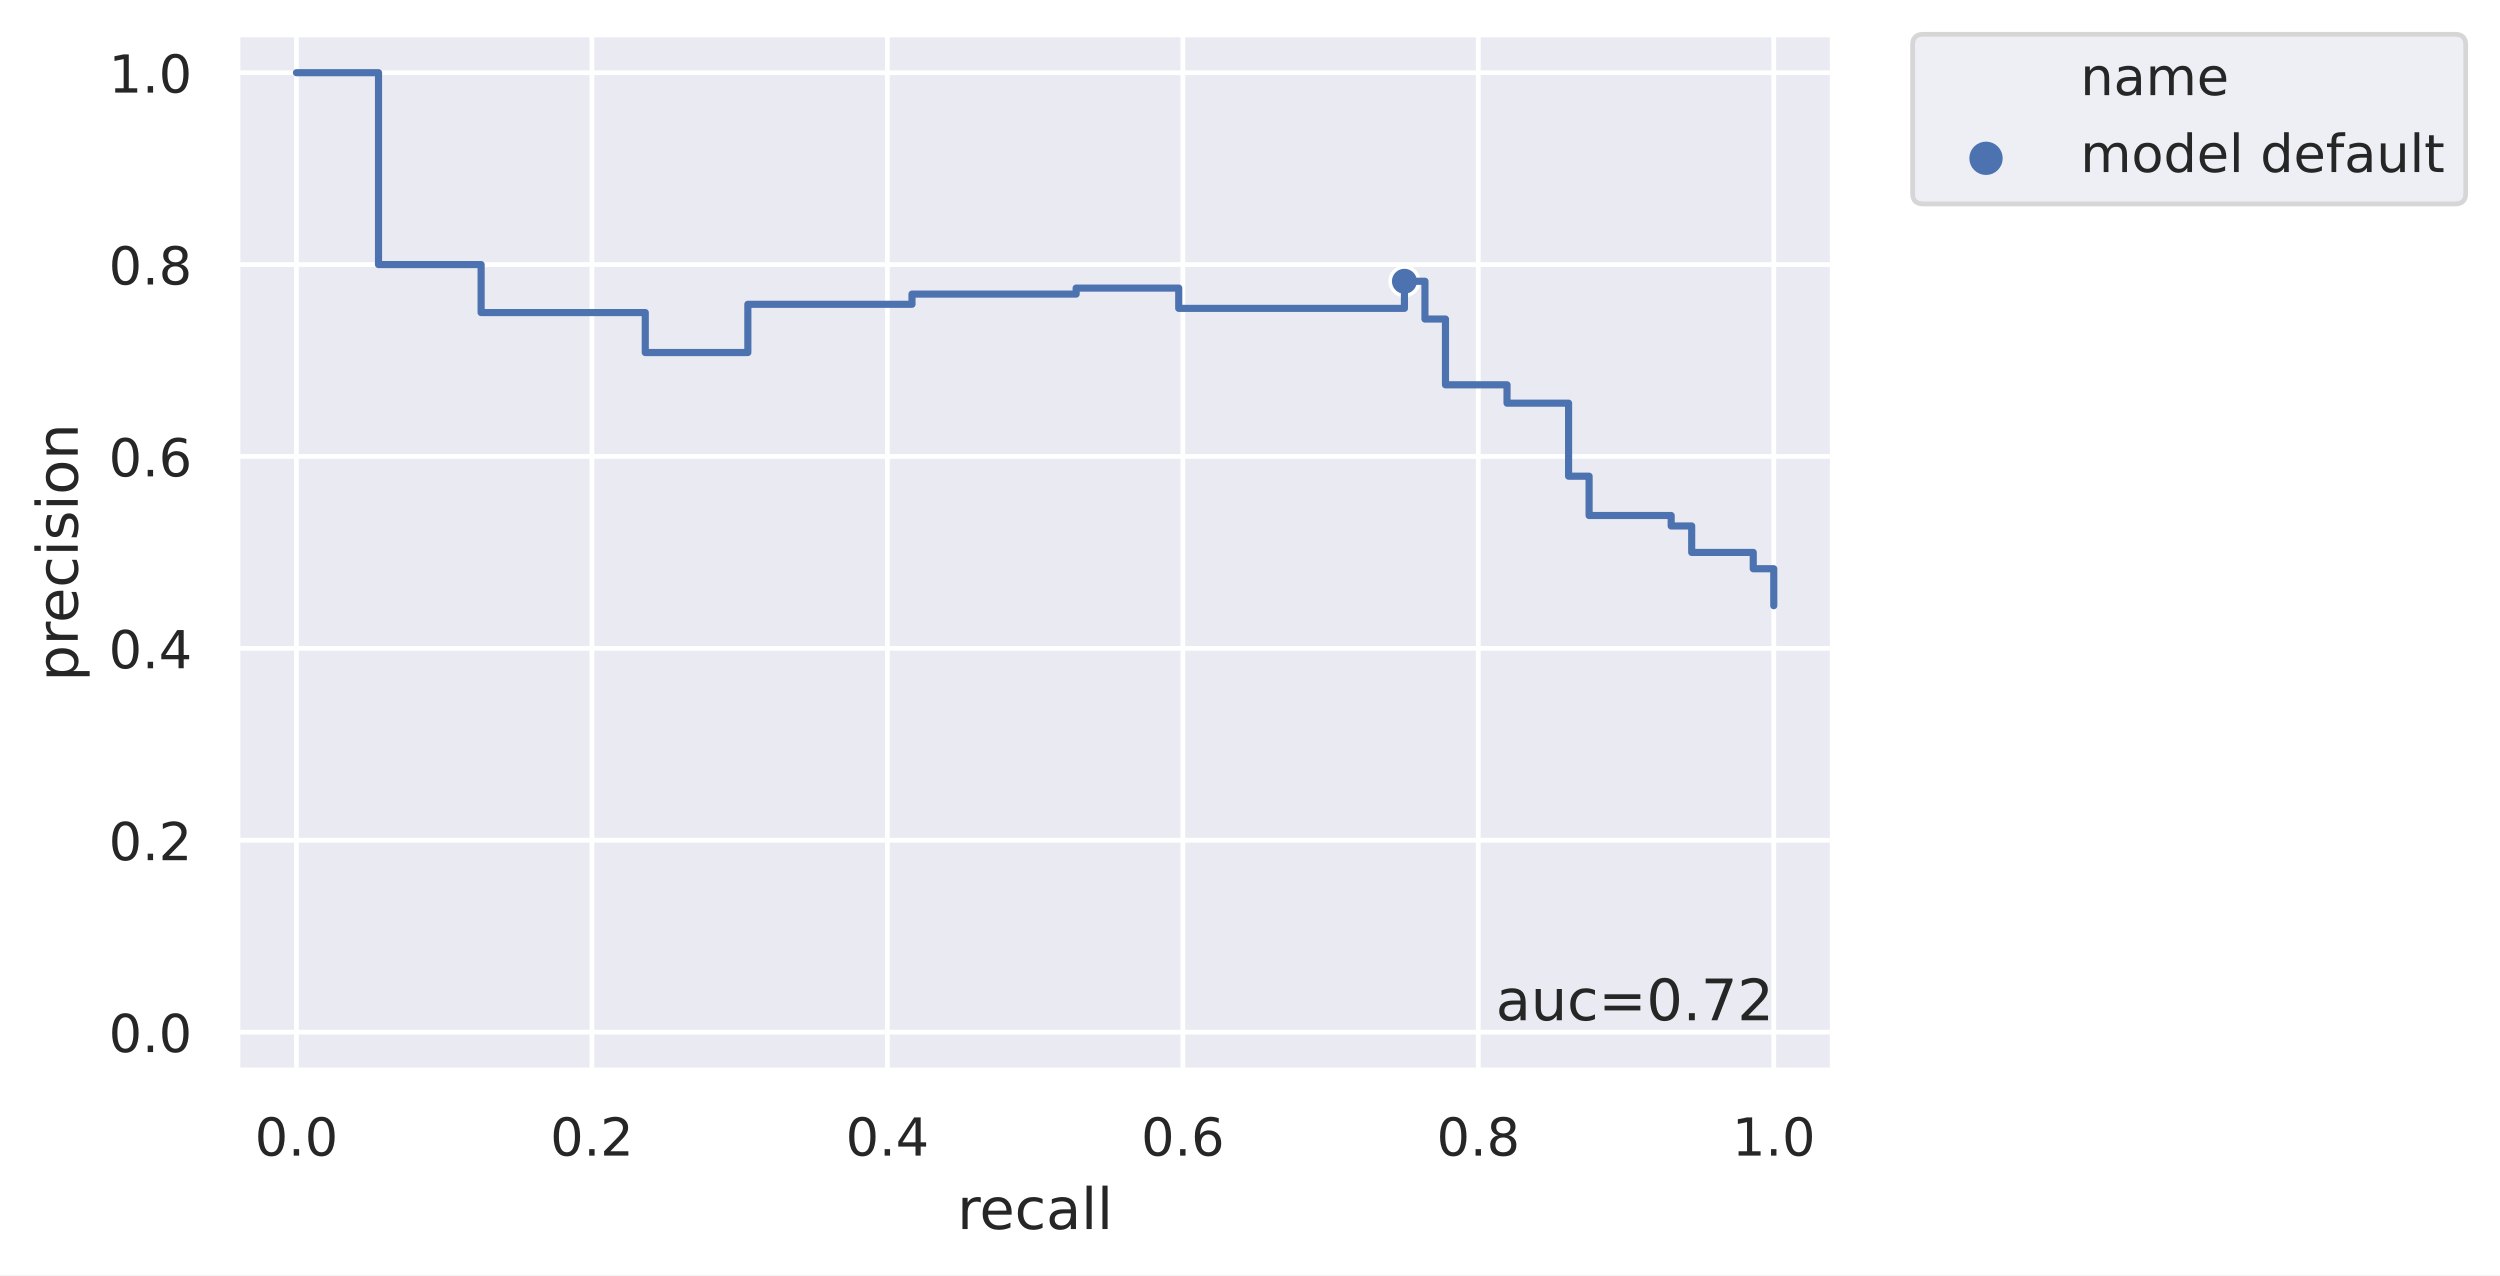
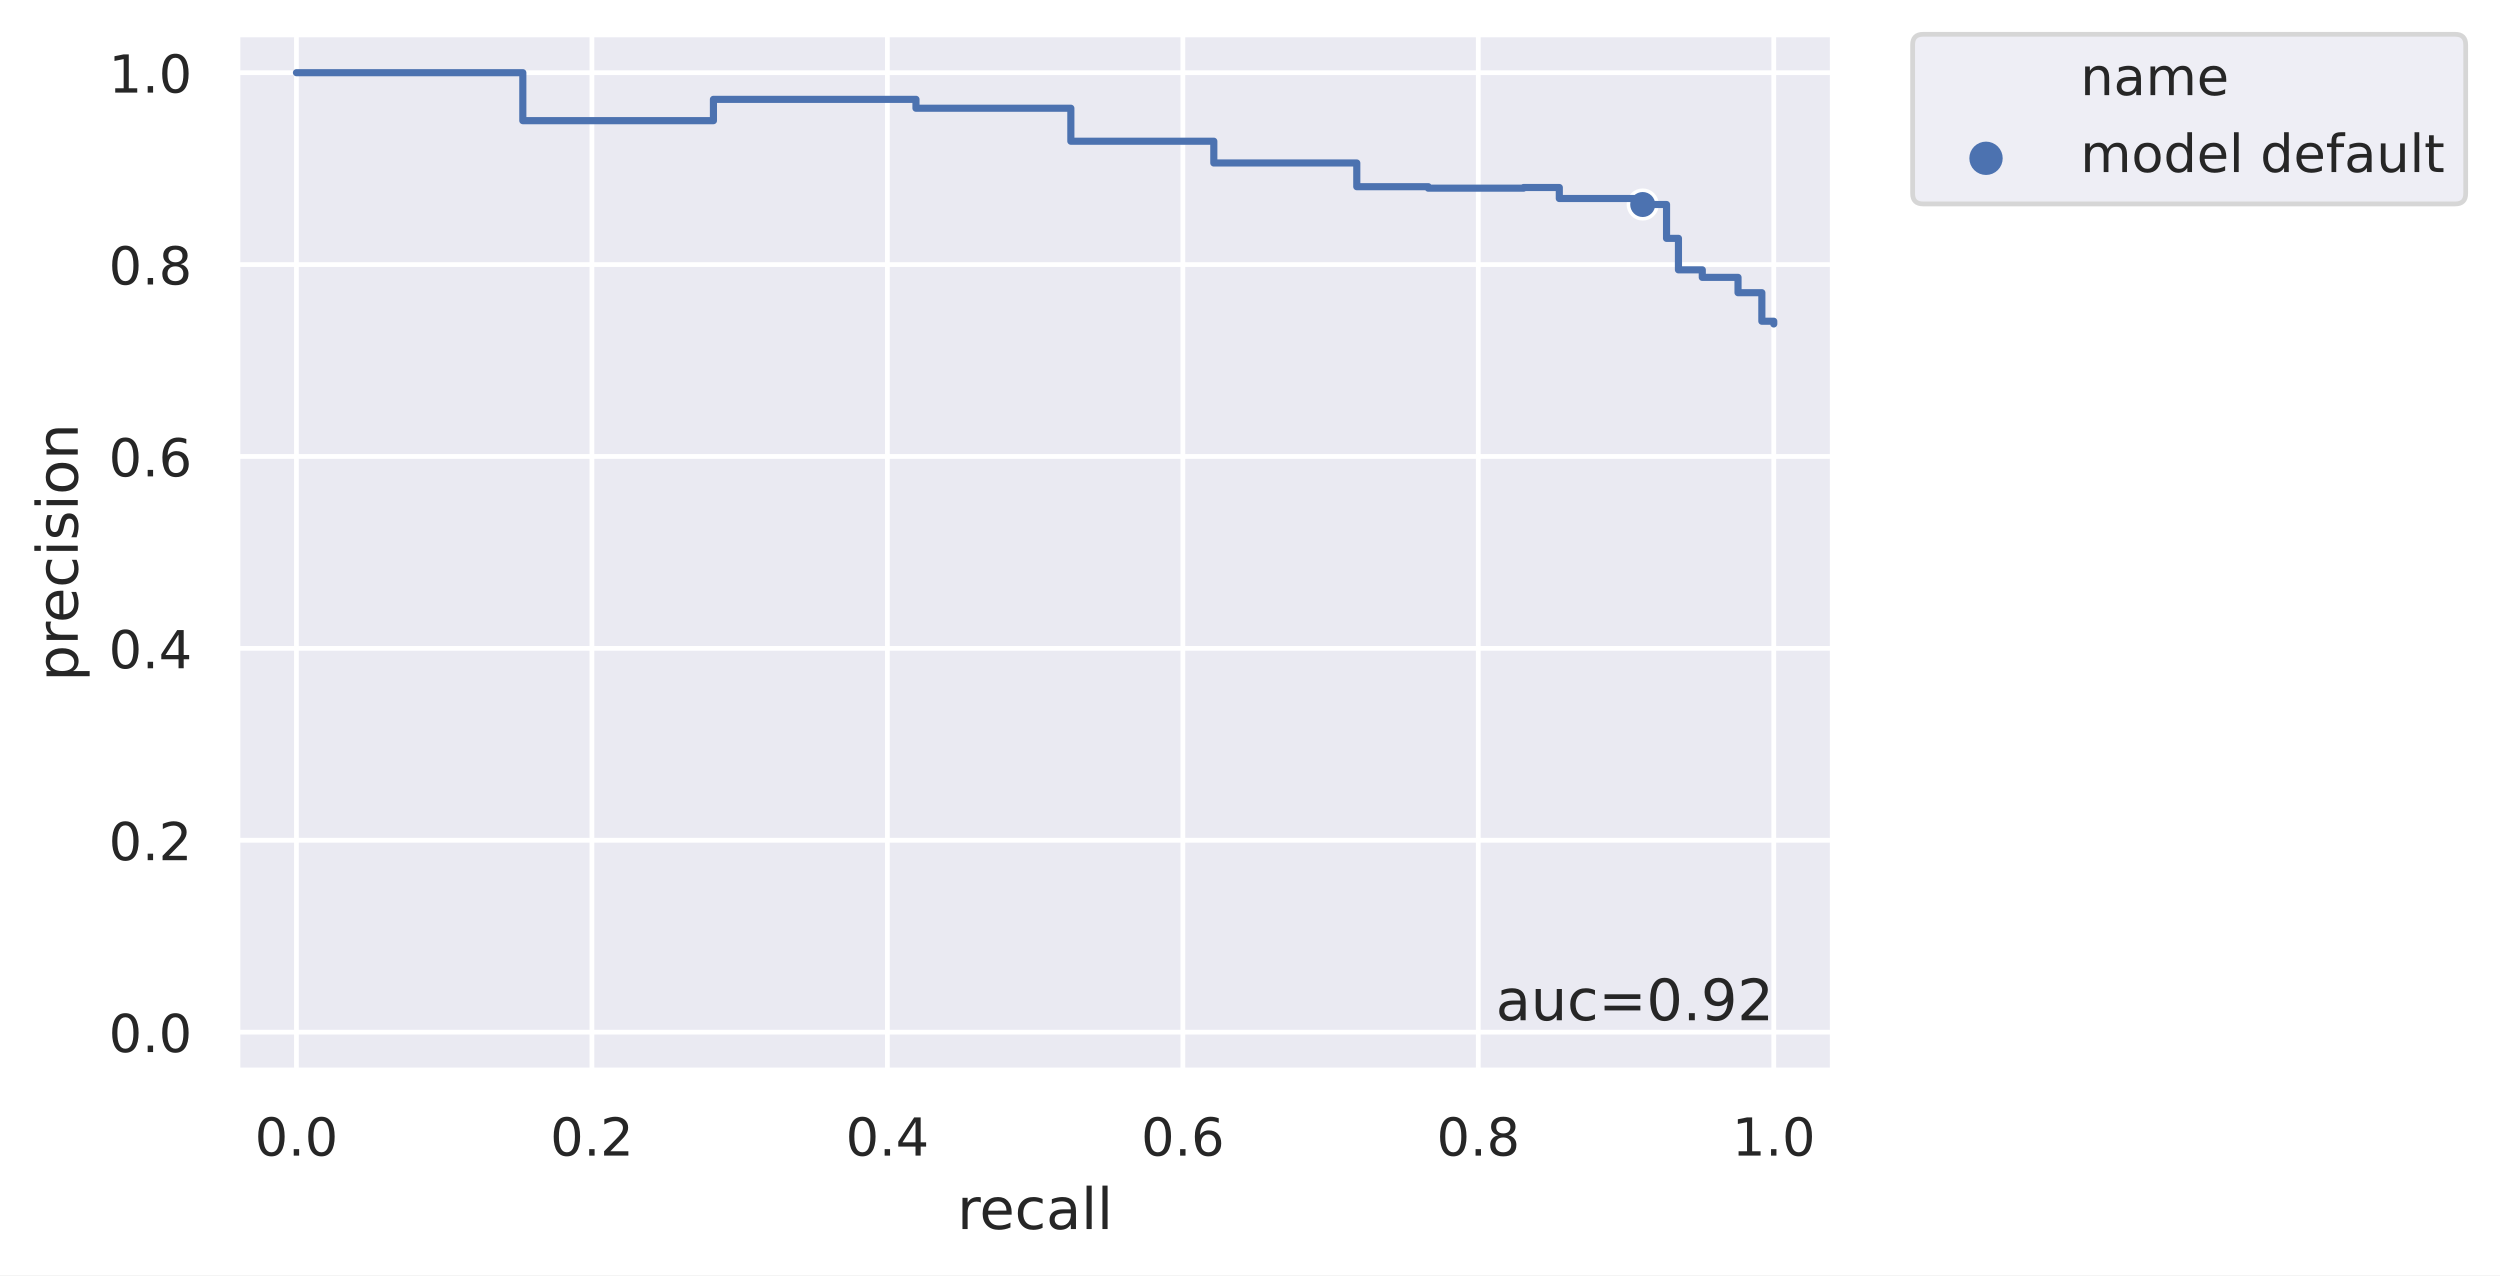
<svg xmlns="http://www.w3.org/2000/svg" xmlns:xlink="http://www.w3.org/1999/xlink" height="267.6pt" version="1.1" viewBox="0 0 524.601 267.6" width="524.601pt">
  <defs>
    <style type="text/css">
*{stroke-linecap:butt;stroke-linejoin:round;}
  </style>
  </defs>
  <g id="figure_1">
    <g id="patch_1">
      <path d="M 0 267.6  L 524.601 267.6  L 524.601 0  L 0 0  z " style="fill:#ffffff;" />
    </g>
    <g id="axes_1">
      <g id="patch_2">
        <path d="M 49.807 224.64  L 384.607 224.64  L 384.607 7.2  L 49.807 7.2  z " style="fill:#eaeaf2;" />
      </g>
      <g id="matplotlib.axis_1">
        <g id="xtick_1">
          <g id="line2d_1">
-             <path clip-path="url(#pb0b1b858d1)" d="M 62.207 224.64  L 62.207 7.2  " style="fill:none;stroke:#ffffff;stroke-linecap:round;" />
+             <path clip-path="url(#pe2cee91534)" d="M 62.207 224.64  L 62.207 7.2  " style="fill:none;stroke:#ffffff;stroke-linecap:round;" />
          </g>
          <g id="text_1">
            <defs>
              <path d="M 31.781 66.406  Q 24.172 66.406 20.328 58.906  Q 16.5 51.422 16.5 36.375  Q 16.5 21.391 20.328 13.891  Q 24.172 6.391 31.781 6.391  Q 39.453 6.391 43.281 13.891  Q 47.125 21.391 47.125 36.375  Q 47.125 51.422 43.281 58.906  Q 39.453 66.406 31.781 66.406  z M 31.781 74.219  Q 44.047 74.219 50.516 64.516  Q 56.984 54.828 56.984 36.375  Q 56.984 17.969 50.516 8.266  Q 44.047 -1.422 31.781 -1.422  Q 19.531 -1.422 13.062 8.266  Q 6.594 17.969 6.594 36.375  Q 6.594 54.828 13.062 64.516  Q 19.531 74.219 31.781 74.219  z " id="DejaVuSans-48" />
              <path d="M 10.688 12.406  L 21 12.406  L 21 0  L 10.688 0  z " id="DejaVuSans-46" />
            </defs>
            <g style="fill:#262626;" transform="translate(53.46047 242.4983)scale(0.11 -0.11)">
              <use xlink:href="#DejaVuSans-48" />
              <use x="63.623" xlink:href="#DejaVuSans-46" />
              <use x="95.41" xlink:href="#DejaVuSans-48" />
            </g>
          </g>
        </g>
        <g id="xtick_2">
          <g id="line2d_2">
-             <path clip-path="url(#pb0b1b858d1)" d="M 124.207 224.64  L 124.207 7.2  " style="fill:none;stroke:#ffffff;stroke-linecap:round;" />
+             <path clip-path="url(#pe2cee91534)" d="M 124.207 224.64  L 124.207 7.2  " style="fill:none;stroke:#ffffff;stroke-linecap:round;" />
          </g>
          <g id="text_2">
            <defs>
              <path d="M 19.188 8.297  L 53.609 8.297  L 53.609 0  L 7.328 0  L 7.328 8.297  Q 12.938 14.109 22.625 23.891  Q 32.328 33.688 34.812 36.531  Q 39.547 41.844 41.422 45.531  Q 43.312 49.219 43.312 52.781  Q 43.312 58.594 39.234 62.25  Q 35.156 65.922 28.609 65.922  Q 23.969 65.922 18.812 64.312  Q 13.672 62.703 7.812 59.422  L 7.812 69.391  Q 13.766 71.781 18.938 73  Q 24.125 74.219 28.422 74.219  Q 39.75 74.219 46.484 68.547  Q 53.219 62.891 53.219 53.422  Q 53.219 48.922 51.531 44.891  Q 49.859 40.875 45.406 35.406  Q 44.188 33.984 37.641 27.219  Q 31.109 20.453 19.188 8.297  z " id="DejaVuSans-50" />
            </defs>
            <g style="fill:#262626;" transform="translate(115.4605 242.4983)scale(0.11 -0.11)">
              <use xlink:href="#DejaVuSans-48" />
              <use x="63.623" xlink:href="#DejaVuSans-46" />
              <use x="95.41" xlink:href="#DejaVuSans-50" />
            </g>
          </g>
        </g>
        <g id="xtick_3">
          <g id="line2d_3">
-             <path clip-path="url(#pb0b1b858d1)" d="M 186.207 224.64  L 186.207 7.2  " style="fill:none;stroke:#ffffff;stroke-linecap:round;" />
+             <path clip-path="url(#pe2cee91534)" d="M 186.207 224.64  L 186.207 7.2  " style="fill:none;stroke:#ffffff;stroke-linecap:round;" />
          </g>
          <g id="text_3">
            <defs>
              <path d="M 37.797 64.312  L 12.891 25.391  L 37.797 25.391  z M 35.203 72.906  L 47.609 72.906  L 47.609 25.391  L 58.016 25.391  L 58.016 17.188  L 47.609 17.188  L 47.609 0  L 37.797 0  L 37.797 17.188  L 4.891 17.188  L 4.891 26.703  z " id="DejaVuSans-52" />
            </defs>
            <g style="fill:#262626;" transform="translate(177.4605 242.4983)scale(0.11 -0.11)">
              <use xlink:href="#DejaVuSans-48" />
              <use x="63.623" xlink:href="#DejaVuSans-46" />
              <use x="95.41" xlink:href="#DejaVuSans-52" />
            </g>
          </g>
        </g>
        <g id="xtick_4">
          <g id="line2d_4">
-             <path clip-path="url(#pb0b1b858d1)" d="M 248.207 224.64  L 248.207 7.2  " style="fill:none;stroke:#ffffff;stroke-linecap:round;" />
+             <path clip-path="url(#pe2cee91534)" d="M 248.207 224.64  L 248.207 7.2  " style="fill:none;stroke:#ffffff;stroke-linecap:round;" />
          </g>
          <g id="text_4">
            <defs>
              <path d="M 33.016 40.375  Q 26.375 40.375 22.484 35.828  Q 18.609 31.297 18.609 23.391  Q 18.609 15.531 22.484 10.953  Q 26.375 6.391 33.016 6.391  Q 39.656 6.391 43.531 10.953  Q 47.406 15.531 47.406 23.391  Q 47.406 31.297 43.531 35.828  Q 39.656 40.375 33.016 40.375  z M 52.594 71.297  L 52.594 62.312  Q 48.875 64.062 45.094 64.984  Q 41.312 65.922 37.594 65.922  Q 27.828 65.922 22.672 59.328  Q 17.531 52.734 16.797 39.406  Q 19.672 43.656 24.016 45.922  Q 28.375 48.188 33.594 48.188  Q 44.578 48.188 50.953 41.516  Q 57.328 34.859 57.328 23.391  Q 57.328 12.156 50.688 5.359  Q 44.047 -1.422 33.016 -1.422  Q 20.359 -1.422 13.672 8.266  Q 6.984 17.969 6.984 36.375  Q 6.984 53.656 15.188 63.938  Q 23.391 74.219 37.203 74.219  Q 40.922 74.219 44.703 73.484  Q 48.484 72.75 52.594 71.297  z " id="DejaVuSans-54" />
            </defs>
            <g style="fill:#262626;" transform="translate(239.4605 242.4983)scale(0.11 -0.11)">
              <use xlink:href="#DejaVuSans-48" />
              <use x="63.623" xlink:href="#DejaVuSans-46" />
              <use x="95.41" xlink:href="#DejaVuSans-54" />
            </g>
          </g>
        </g>
        <g id="xtick_5">
          <g id="line2d_5">
-             <path clip-path="url(#pb0b1b858d1)" d="M 310.207 224.64  L 310.207 7.2  " style="fill:none;stroke:#ffffff;stroke-linecap:round;" />
+             <path clip-path="url(#pe2cee91534)" d="M 310.207 224.64  L 310.207 7.2  " style="fill:none;stroke:#ffffff;stroke-linecap:round;" />
          </g>
          <g id="text_5">
            <defs>
              <path d="M 31.781 34.625  Q 24.75 34.625 20.719 30.859  Q 16.703 27.094 16.703 20.516  Q 16.703 13.922 20.719 10.156  Q 24.75 6.391 31.781 6.391  Q 38.812 6.391 42.859 10.172  Q 46.922 13.969 46.922 20.516  Q 46.922 27.094 42.891 30.859  Q 38.875 34.625 31.781 34.625  z M 21.922 38.812  Q 15.578 40.375 12.031 44.719  Q 8.5 49.078 8.5 55.328  Q 8.5 64.062 14.719 69.141  Q 20.953 74.219 31.781 74.219  Q 42.672 74.219 48.875 69.141  Q 55.078 64.062 55.078 55.328  Q 55.078 49.078 51.531 44.719  Q 48 40.375 41.703 38.812  Q 48.828 37.156 52.797 32.312  Q 56.781 27.484 56.781 20.516  Q 56.781 9.906 50.312 4.234  Q 43.844 -1.422 31.781 -1.422  Q 19.734 -1.422 13.25 4.234  Q 6.781 9.906 6.781 20.516  Q 6.781 27.484 10.781 32.312  Q 14.797 37.156 21.922 38.812  z M 18.312 54.391  Q 18.312 48.734 21.844 45.562  Q 25.391 42.391 31.781 42.391  Q 38.141 42.391 41.719 45.562  Q 45.312 48.734 45.312 54.391  Q 45.312 60.062 41.719 63.234  Q 38.141 66.406 31.781 66.406  Q 25.391 66.406 21.844 63.234  Q 18.312 60.062 18.312 54.391  z " id="DejaVuSans-56" />
            </defs>
            <g style="fill:#262626;" transform="translate(301.4605 242.4983)scale(0.11 -0.11)">
              <use xlink:href="#DejaVuSans-48" />
              <use x="63.623" xlink:href="#DejaVuSans-46" />
              <use x="95.41" xlink:href="#DejaVuSans-56" />
            </g>
          </g>
        </g>
        <g id="xtick_6">
          <g id="line2d_6">
-             <path clip-path="url(#pb0b1b858d1)" d="M 372.207 224.64  L 372.207 7.2  " style="fill:none;stroke:#ffffff;stroke-linecap:round;" />
+             <path clip-path="url(#pe2cee91534)" d="M 372.207 224.64  L 372.207 7.2  " style="fill:none;stroke:#ffffff;stroke-linecap:round;" />
          </g>
          <g id="text_6">
            <defs>
              <path d="M 12.406 8.297  L 28.516 8.297  L 28.516 63.922  L 10.984 60.406  L 10.984 69.391  L 28.422 72.906  L 38.281 72.906  L 38.281 8.297  L 54.391 8.297  L 54.391 0  L 12.406 0  z " id="DejaVuSans-49" />
            </defs>
            <g style="fill:#262626;" transform="translate(363.4605 242.4983)scale(0.11 -0.11)">
              <use xlink:href="#DejaVuSans-49" />
              <use x="63.623" xlink:href="#DejaVuSans-46" />
              <use x="95.41" xlink:href="#DejaVuSans-48" />
            </g>
          </g>
        </g>
        <g id="text_7">
          <defs>
            <path d="M 41.109 46.297  Q 39.594 47.172 37.812 47.578  Q 36.031 48 33.891 48  Q 26.266 48 22.188 43.047  Q 18.109 38.094 18.109 28.812  L 18.109 0  L 9.078 0  L 9.078 54.688  L 18.109 54.688  L 18.109 46.188  Q 20.953 51.172 25.484 53.578  Q 30.031 56 36.531 56  Q 37.453 56 38.578 55.875  Q 39.703 55.766 41.062 55.516  z " id="DejaVuSans-114" />
            <path d="M 56.203 29.594  L 56.203 25.203  L 14.891 25.203  Q 15.484 15.922 20.484 11.062  Q 25.484 6.203 34.422 6.203  Q 39.594 6.203 44.453 7.469  Q 49.312 8.734 54.109 11.281  L 54.109 2.781  Q 49.266 0.734 44.188 -0.344  Q 39.109 -1.422 33.891 -1.422  Q 20.797 -1.422 13.156 6.188  Q 5.516 13.812 5.516 26.812  Q 5.516 40.234 12.766 48.109  Q 20.016 56 32.328 56  Q 43.359 56 49.781 48.891  Q 56.203 41.797 56.203 29.594  z M 47.219 32.234  Q 47.125 39.594 43.094 43.984  Q 39.062 48.391 32.422 48.391  Q 24.906 48.391 20.391 44.141  Q 15.875 39.891 15.188 32.172  z " id="DejaVuSans-101" />
            <path d="M 48.781 52.594  L 48.781 44.188  Q 44.969 46.297 41.141 47.344  Q 37.312 48.391 33.406 48.391  Q 24.656 48.391 19.812 42.844  Q 14.984 37.312 14.984 27.297  Q 14.984 17.281 19.812 11.734  Q 24.656 6.203 33.406 6.203  Q 37.312 6.203 41.141 7.25  Q 44.969 8.297 48.781 10.406  L 48.781 2.094  Q 45.016 0.344 40.984 -0.531  Q 36.969 -1.422 32.422 -1.422  Q 20.062 -1.422 12.781 6.344  Q 5.516 14.109 5.516 27.297  Q 5.516 40.672 12.859 48.328  Q 20.219 56 33.016 56  Q 37.156 56 41.109 55.141  Q 45.062 54.297 48.781 52.594  z " id="DejaVuSans-99" />
            <path d="M 34.281 27.484  Q 23.391 27.484 19.188 25  Q 14.984 22.516 14.984 16.5  Q 14.984 11.719 18.141 8.906  Q 21.297 6.109 26.703 6.109  Q 34.188 6.109 38.703 11.406  Q 43.219 16.703 43.219 25.484  L 43.219 27.484  z M 52.203 31.203  L 52.203 0  L 43.219 0  L 43.219 8.297  Q 40.141 3.328 35.547 0.953  Q 30.953 -1.422 24.312 -1.422  Q 15.922 -1.422 10.953 3.297  Q 6 8.016 6 15.922  Q 6 25.141 12.172 29.828  Q 18.359 34.516 30.609 34.516  L 43.219 34.516  L 43.219 35.406  Q 43.219 41.609 39.141 45  Q 35.062 48.391 27.688 48.391  Q 23 48.391 18.547 47.266  Q 14.109 46.141 10.016 43.891  L 10.016 52.203  Q 14.938 54.109 19.578 55.047  Q 24.219 56 28.609 56  Q 40.484 56 46.344 49.844  Q 52.203 43.703 52.203 31.203  z " id="DejaVuSans-97" />
            <path d="M 9.422 75.984  L 18.406 75.984  L 18.406 0  L 9.422 0  z " id="DejaVuSans-108" />
          </defs>
          <g style="fill:#262626;" transform="translate(200.8741 257.9041)scale(0.12 -0.12)">
            <use xlink:href="#DejaVuSans-114" />
            <use x="38.863" xlink:href="#DejaVuSans-101" />
            <use x="100.387" xlink:href="#DejaVuSans-99" />
            <use x="155.367" xlink:href="#DejaVuSans-97" />
            <use x="216.646" xlink:href="#DejaVuSans-108" />
            <use x="244.43" xlink:href="#DejaVuSans-108" />
          </g>
        </g>
      </g>
      <g id="matplotlib.axis_2">
        <g id="ytick_1">
          <g id="line2d_7">
-             <path clip-path="url(#pb0b1b858d1)" d="M 49.807 216.587  L 384.607 216.587  " style="fill:none;stroke:#ffffff;stroke-linecap:round;" />
+             <path clip-path="url(#pe2cee91534)" d="M 49.807 216.587  L 384.607 216.587  " style="fill:none;stroke:#ffffff;stroke-linecap:round;" />
          </g>
          <g id="text_8">
            <g style="fill:#262626;" transform="translate(22.81375 220.7658)scale(0.11 -0.11)">
              <use xlink:href="#DejaVuSans-48" />
              <use x="63.623" xlink:href="#DejaVuSans-46" />
              <use x="95.41" xlink:href="#DejaVuSans-48" />
            </g>
          </g>
        </g>
        <g id="ytick_2">
          <g id="line2d_8">
-             <path clip-path="url(#pb0b1b858d1)" d="M 49.807 176.32  L 384.607 176.32  " style="fill:none;stroke:#ffffff;stroke-linecap:round;" />
+             <path clip-path="url(#pe2cee91534)" d="M 49.807 176.32  L 384.607 176.32  " style="fill:none;stroke:#ffffff;stroke-linecap:round;" />
          </g>
          <g id="text_9">
            <g style="fill:#262626;" transform="translate(22.81375 180.4991)scale(0.11 -0.11)">
              <use xlink:href="#DejaVuSans-48" />
              <use x="63.623" xlink:href="#DejaVuSans-46" />
              <use x="95.41" xlink:href="#DejaVuSans-50" />
            </g>
          </g>
        </g>
        <g id="ytick_3">
          <g id="line2d_9">
-             <path clip-path="url(#pb0b1b858d1)" d="M 49.807 136.053  L 384.607 136.053  " style="fill:none;stroke:#ffffff;stroke-linecap:round;" />
+             <path clip-path="url(#pe2cee91534)" d="M 49.807 136.053  L 384.607 136.053  " style="fill:none;stroke:#ffffff;stroke-linecap:round;" />
          </g>
          <g id="text_10">
            <g style="fill:#262626;" transform="translate(22.81375 140.2325)scale(0.11 -0.11)">
              <use xlink:href="#DejaVuSans-48" />
              <use x="63.623" xlink:href="#DejaVuSans-46" />
              <use x="95.41" xlink:href="#DejaVuSans-52" />
            </g>
          </g>
        </g>
        <g id="ytick_4">
          <g id="line2d_10">
-             <path clip-path="url(#pb0b1b858d1)" d="M 49.807 95.787  L 384.607 95.787  " style="fill:none;stroke:#ffffff;stroke-linecap:round;" />
+             <path clip-path="url(#pe2cee91534)" d="M 49.807 95.787  L 384.607 95.787  " style="fill:none;stroke:#ffffff;stroke-linecap:round;" />
          </g>
          <g id="text_11">
            <g style="fill:#262626;" transform="translate(22.81375 99.96581)scale(0.11 -0.11)">
              <use xlink:href="#DejaVuSans-48" />
              <use x="63.623" xlink:href="#DejaVuSans-46" />
              <use x="95.41" xlink:href="#DejaVuSans-54" />
            </g>
          </g>
        </g>
        <g id="ytick_5">
          <g id="line2d_11">
-             <path clip-path="url(#pb0b1b858d1)" d="M 49.807 55.52  L 384.607 55.52  " style="fill:none;stroke:#ffffff;stroke-linecap:round;" />
+             <path clip-path="url(#pe2cee91534)" d="M 49.807 55.52  L 384.607 55.52  " style="fill:none;stroke:#ffffff;stroke-linecap:round;" />
          </g>
          <g id="text_12">
            <g style="fill:#262626;" transform="translate(22.81375 59.69914)scale(0.11 -0.11)">
              <use xlink:href="#DejaVuSans-48" />
              <use x="63.623" xlink:href="#DejaVuSans-46" />
              <use x="95.41" xlink:href="#DejaVuSans-56" />
            </g>
          </g>
        </g>
        <g id="ytick_6">
          <g id="line2d_12">
-             <path clip-path="url(#pb0b1b858d1)" d="M 49.807 15.253  L 384.607 15.253  " style="fill:none;stroke:#ffffff;stroke-linecap:round;" />
+             <path clip-path="url(#pe2cee91534)" d="M 49.807 15.253  L 384.607 15.253  " style="fill:none;stroke:#ffffff;stroke-linecap:round;" />
          </g>
          <g id="text_13">
            <g style="fill:#262626;" transform="translate(22.81375 19.43247)scale(0.11 -0.11)">
              <use xlink:href="#DejaVuSans-49" />
              <use x="63.623" xlink:href="#DejaVuSans-46" />
              <use x="95.41" xlink:href="#DejaVuSans-48" />
            </g>
          </g>
        </g>
        <g id="text_14">
          <defs>
            <path d="M 18.109 8.203  L 18.109 -20.797  L 9.078 -20.797  L 9.078 54.688  L 18.109 54.688  L 18.109 46.391  Q 20.953 51.266 25.266 53.625  Q 29.594 56 35.594 56  Q 45.562 56 51.781 48.094  Q 58.016 40.188 58.016 27.297  Q 58.016 14.406 51.781 6.484  Q 45.562 -1.422 35.594 -1.422  Q 29.594 -1.422 25.266 0.953  Q 20.953 3.328 18.109 8.203  z M 48.688 27.297  Q 48.688 37.203 44.609 42.844  Q 40.531 48.484 33.406 48.484  Q 26.266 48.484 22.188 42.844  Q 18.109 37.203 18.109 27.297  Q 18.109 17.391 22.188 11.75  Q 26.266 6.109 33.406 6.109  Q 40.531 6.109 44.609 11.75  Q 48.688 17.391 48.688 27.297  z " id="DejaVuSans-112" />
            <path d="M 9.422 54.688  L 18.406 54.688  L 18.406 0  L 9.422 0  z M 9.422 75.984  L 18.406 75.984  L 18.406 64.594  L 9.422 64.594  z " id="DejaVuSans-105" />
            <path d="M 44.281 53.078  L 44.281 44.578  Q 40.484 46.531 36.375 47.5  Q 32.281 48.484 27.875 48.484  Q 21.188 48.484 17.844 46.438  Q 14.5 44.391 14.5 40.281  Q 14.5 37.156 16.891 35.375  Q 19.281 33.594 26.516 31.984  L 29.594 31.297  Q 39.156 29.25 43.188 25.516  Q 47.219 21.781 47.219 15.094  Q 47.219 7.469 41.188 3.016  Q 35.156 -1.422 24.609 -1.422  Q 20.219 -1.422 15.453 -0.562  Q 10.688 0.297 5.422 2  L 5.422 11.281  Q 10.406 8.688 15.234 7.391  Q 20.062 6.109 24.812 6.109  Q 31.156 6.109 34.562 8.281  Q 37.984 10.453 37.984 14.406  Q 37.984 18.062 35.516 20.016  Q 33.062 21.969 24.703 23.781  L 21.578 24.516  Q 13.234 26.266 9.516 29.906  Q 5.812 33.547 5.812 39.891  Q 5.812 47.609 11.281 51.797  Q 16.75 56 26.812 56  Q 31.781 56 36.172 55.266  Q 40.578 54.547 44.281 53.078  z " id="DejaVuSans-115" />
            <path d="M 30.609 48.391  Q 23.391 48.391 19.188 42.75  Q 14.984 37.109 14.984 27.297  Q 14.984 17.484 19.156 11.844  Q 23.344 6.203 30.609 6.203  Q 37.797 6.203 41.984 11.859  Q 46.188 17.531 46.188 27.297  Q 46.188 37.016 41.984 42.703  Q 37.797 48.391 30.609 48.391  z M 30.609 56  Q 42.328 56 49.016 48.375  Q 55.719 40.766 55.719 27.297  Q 55.719 13.875 49.016 6.219  Q 42.328 -1.422 30.609 -1.422  Q 18.844 -1.422 12.172 6.219  Q 5.516 13.875 5.516 27.297  Q 5.516 40.766 12.172 48.375  Q 18.844 56 30.609 56  z " id="DejaVuSans-111" />
            <path d="M 54.891 33.016  L 54.891 0  L 45.906 0  L 45.906 32.719  Q 45.906 40.484 42.875 44.328  Q 39.844 48.188 33.797 48.188  Q 26.516 48.188 22.312 43.547  Q 18.109 38.922 18.109 30.906  L 18.109 0  L 9.078 0  L 9.078 54.688  L 18.109 54.688  L 18.109 46.188  Q 21.344 51.125 25.703 53.562  Q 30.078 56 35.797 56  Q 45.219 56 50.047 50.172  Q 54.891 44.344 54.891 33.016  z " id="DejaVuSans-110" />
          </defs>
          <g style="fill:#262626;" transform="translate(16.31812 142.9847)rotate(-90)scale(0.12 -0.12)">
            <use xlink:href="#DejaVuSans-112" />
            <use x="63.477" xlink:href="#DejaVuSans-114" />
            <use x="102.34" xlink:href="#DejaVuSans-101" />
            <use x="163.863" xlink:href="#DejaVuSans-99" />
            <use x="218.844" xlink:href="#DejaVuSans-105" />
            <use x="246.627" xlink:href="#DejaVuSans-115" />
            <use x="298.727" xlink:href="#DejaVuSans-105" />
            <use x="326.51" xlink:href="#DejaVuSans-111" />
            <use x="387.691" xlink:href="#DejaVuSans-110" />
          </g>
        </g>
      </g>
      <g id="PathCollection_1">
        <defs>
-           <path d="M 0 3  C 0.796 3 1.559 2.684 2.121 2.121  C 2.684 1.559 3 0.796 3 0  C 3 -0.796 2.684 -1.559 2.121 -2.121  C 1.559 -2.684 0.796 -3 0 -3  C -0.796 -3 -1.559 -2.684 -2.121 -2.121  C -2.684 -1.559 -3 -0.796 -3 0  C -3 0.796 -2.684 1.559 -2.121 2.121  C -1.559 2.684 -0.796 3 0 3  z " id="mcdefa86e89" style="stroke:#ffffff;stroke-width:0.75;" />
+           <path d="M 0 3  C 0.796 3 1.559 2.684 2.121 2.121  C 2.684 1.559 3 0.796 3 0  C 3 -0.796 2.684 -1.559 2.121 -2.121  C 1.559 -2.684 0.796 -3 0 -3  C -0.796 -3 -1.559 -2.684 -2.121 -2.121  C -2.684 -1.559 -3 -0.796 -3 0  C -3 0.796 -2.684 1.559 -2.121 2.121  C -1.559 2.684 -0.796 3 0 3  z " id="m21332818ca" style="stroke:#ffffff;stroke-width:0.75;" />
        </defs>
-         <g clip-path="url(#pb0b1b858d1)">
-           <use style="fill:#4c72b0;stroke:#ffffff;stroke-width:0.75;" x="294.707" xlink:href="#mcdefa86e89" y="59.021" />
+         <g clip-path="url(#pe2cee91534)">
+           <use style="fill:#4c72b0;stroke:#ffffff;stroke-width:0.75;" x="344.707" xlink:href="#m21332818ca" y="42.917" />
        </g>
      </g>
      <g id="PathCollection_2" />
      <g id="PathCollection_3" />
      <g id="line2d_13">
-         <path clip-path="url(#pb0b1b858d1)" d="M 372.207 127.105  L 372.207 119.344  L 367.902 119.344  L 367.902 115.92  L 354.985 115.92  L 354.985 110.371  L 350.679 110.371  L 350.679 108.176  L 333.457 108.176  L 333.457 99.926  L 329.152 99.926  L 329.152 92.996  L 329.152 92.996  L 329.152 84.601  L 316.235 84.601  L 316.235 80.747  L 303.318 80.747  L 303.318 66.947  L 299.013 66.947  L 299.013 59.021  L 294.707 59.021  L 294.707 64.704  L 247.346 64.704  L 247.346 60.451  L 225.818 60.451  L 225.818 61.715  L 191.374 61.715  L 191.374 63.851  L 156.929 63.851  L 156.929 73.976  L 135.402 73.976  L 135.402 65.587  L 100.957 65.587  L 100.957 55.52  L 79.429 55.52  L 79.429 15.253  L 66.513 15.253  L 66.513 15.253  L 62.207 15.253  " style="fill:none;stroke:#4c72b0;stroke-linecap:round;stroke-width:1.5;" />
+         <path clip-path="url(#pe2cee91534)" d="M 372.207 67.983  L 372.207 67.406  L 369.707 67.406  L 369.707 66.502  L 369.707 66.502  L 369.707 63.722  L 369.707 63.722  L 369.707 61.419  L 364.707 61.419  L 364.707 58.204  L 357.207 58.204  L 357.207 56.623  L 352.207 56.623  L 352.207 50.016  L 349.707 50.016  L 349.707 42.917  L 344.707 42.917  L 344.707 41.658  L 327.207 41.658  L 327.207 39.345  L 319.707 39.345  L 319.707 39.488  L 299.707 39.488  L 299.707 39.174  L 284.707 39.174  L 284.707 34.202  L 254.707 34.202  L 254.707 29.634  L 224.707 29.634  L 224.707 22.71  L 192.207 22.71  L 192.207 20.846  L 149.707 20.846  L 149.707 25.32  L 109.707 25.32  L 109.707 15.253  L 62.207 15.253  " style="fill:none;stroke:#4c72b0;stroke-linecap:round;stroke-width:1.5;" />
      </g>
      <g id="patch_3">
        <path d="M 49.807 224.64  L 49.807 7.2  " style="fill:none;stroke:#ffffff;stroke-linecap:square;stroke-linejoin:miter;stroke-width:1.25;" />
      </g>
      <g id="patch_4">
        <path d="M 384.607 224.64  L 384.607 7.2  " style="fill:none;stroke:#ffffff;stroke-linecap:square;stroke-linejoin:miter;stroke-width:1.25;" />
      </g>
      <g id="patch_5">
        <path d="M 49.807 224.64  L 384.607 224.64  " style="fill:none;stroke:#ffffff;stroke-linecap:square;stroke-linejoin:miter;stroke-width:1.25;" />
      </g>
      <g id="patch_6">
        <path d="M 49.807 7.2  L 384.607 7.2  " style="fill:none;stroke:#ffffff;stroke-linecap:square;stroke-linejoin:miter;stroke-width:1.25;" />
      </g>
      <g id="text_15">
        <defs>
          <path d="M 8.5 21.578  L 8.5 54.688  L 17.484 54.688  L 17.484 21.922  Q 17.484 14.156 20.5 10.266  Q 23.531 6.391 29.594 6.391  Q 36.859 6.391 41.078 11.031  Q 45.312 15.672 45.312 23.688  L 45.312 54.688  L 54.297 54.688  L 54.297 0  L 45.312 0  L 45.312 8.406  Q 42.047 3.422 37.719 1  Q 33.406 -1.422 27.688 -1.422  Q 18.266 -1.422 13.375 4.438  Q 8.5 10.297 8.5 21.578  z M 31.109 56  z " id="DejaVuSans-117" />
          <path d="M 10.594 45.406  L 73.188 45.406  L 73.188 37.203  L 10.594 37.203  z M 10.594 25.484  L 73.188 25.484  L 73.188 17.188  L 10.594 17.188  z " id="DejaVuSans-61" />
-           <path d="M 8.203 72.906  L 55.078 72.906  L 55.078 68.703  L 28.609 0  L 18.312 0  L 43.219 64.594  L 8.203 64.594  z " id="DejaVuSans-55" />
+           <path d="M 10.984 1.516  L 10.984 10.5  Q 14.703 8.734 18.5 7.812  Q 22.312 6.891 25.984 6.891  Q 35.75 6.891 40.891 13.453  Q 46.047 20.016 46.781 33.406  Q 43.953 29.203 39.594 26.953  Q 35.25 24.703 29.984 24.703  Q 19.047 24.703 12.672 31.312  Q 6.297 37.938 6.297 49.422  Q 6.297 60.641 12.938 67.422  Q 19.578 74.219 30.609 74.219  Q 43.266 74.219 49.922 64.516  Q 56.594 54.828 56.594 36.375  Q 56.594 19.141 48.406 8.859  Q 40.234 -1.422 26.422 -1.422  Q 22.703 -1.422 18.891 -0.688  Q 15.094 0.047 10.984 1.516  z M 30.609 32.422  Q 37.25 32.422 41.125 36.953  Q 45.016 41.5 45.016 49.422  Q 45.016 57.281 41.125 61.844  Q 37.25 66.406 30.609 66.406  Q 23.969 66.406 20.094 61.844  Q 16.219 57.281 16.219 49.422  Q 16.219 41.5 20.094 36.953  Q 23.969 32.422 30.609 32.422  z " id="DejaVuSans-57" />
        </defs>
        <g style="fill:#262626;" transform="translate(313.8759 214.091)scale(0.12 -0.12)">
          <use xlink:href="#DejaVuSans-97" />
          <use x="61.279" xlink:href="#DejaVuSans-117" />
          <use x="124.658" xlink:href="#DejaVuSans-99" />
          <use x="179.639" xlink:href="#DejaVuSans-61" />
          <use x="263.428" xlink:href="#DejaVuSans-48" />
          <use x="327.051" xlink:href="#DejaVuSans-46" />
-           <use x="358.838" xlink:href="#DejaVuSans-55" />
+           <use x="358.838" xlink:href="#DejaVuSans-57" />
          <use x="422.461" xlink:href="#DejaVuSans-50" />
        </g>
      </g>
      <g id="legend_1">
        <g id="patch_7">
          <path d="M 403.547 42.792  L 515.201 42.792  Q 517.401 42.792 517.401 40.592  L 517.401 9.4  Q 517.401 7.2 515.201 7.2  L 403.547 7.2  Q 401.347 7.2 401.347 9.4  L 401.347 40.592  Q 401.347 42.792 403.547 42.792  z " style="fill:#eaeaf2;opacity:0.8;stroke:#cccccc;stroke-linejoin:miter;" />
        </g>
        <g id="PathCollection_4">
          <defs>
-             <path id="m22d855ab06" style="stroke:#ffffff;stroke-width:1.5;" />
+             <path id="md711314689" style="stroke:#ffffff;stroke-width:1.5;" />
          </defs>
          <g>
-             <use style="fill:#ffffff;stroke:#ffffff;stroke-width:1.5;" x="416.747" xlink:href="#m22d855ab06" y="17.071" />
+             <use style="fill:#ffffff;stroke:#ffffff;stroke-width:1.5;" x="416.747" xlink:href="#md711314689" y="17.071" />
          </g>
        </g>
        <g id="text_16">
          <defs>
            <path d="M 52 44.188  Q 55.375 50.25 60.062 53.125  Q 64.75 56 71.094 56  Q 79.641 56 84.281 50.016  Q 88.922 44.047 88.922 33.016  L 88.922 0  L 79.891 0  L 79.891 32.719  Q 79.891 40.578 77.094 44.375  Q 74.312 48.188 68.609 48.188  Q 61.625 48.188 57.562 43.547  Q 53.516 38.922 53.516 30.906  L 53.516 0  L 44.484 0  L 44.484 32.719  Q 44.484 40.625 41.703 44.406  Q 38.922 48.188 33.109 48.188  Q 26.219 48.188 22.156 43.531  Q 18.109 38.875 18.109 30.906  L 18.109 0  L 9.078 0  L 9.078 54.688  L 18.109 54.688  L 18.109 46.188  Q 21.188 51.219 25.484 53.609  Q 29.781 56 35.688 56  Q 41.656 56 45.828 52.969  Q 50 49.953 52 44.188  z " id="DejaVuSans-109" />
          </defs>
          <g style="fill:#262626;" transform="translate(436.5472 19.95828)scale(0.11 -0.11)">
            <use xlink:href="#DejaVuSans-110" />
            <use x="63.379" xlink:href="#DejaVuSans-97" />
            <use x="124.658" xlink:href="#DejaVuSans-109" />
            <use x="222.07" xlink:href="#DejaVuSans-101" />
          </g>
        </g>
        <g id="PathCollection_5">
          <defs>
-             <path d="M 0 3  C 0.796 3 1.559 2.684 2.121 2.121  C 2.684 1.559 3 0.796 3 0  C 3 -0.796 2.684 -1.559 2.121 -2.121  C 1.559 -2.684 0.796 -3 0 -3  C -0.796 -3 -1.559 -2.684 -2.121 -2.121  C -2.684 -1.559 -3 -0.796 -3 0  C -3 0.796 -2.684 1.559 -2.121 2.121  C -1.559 2.684 -0.796 3 0 3  z " id="m8d0a72a1da" style="stroke:#4c72b0;" />
+             <path d="M 0 3  C 0.796 3 1.559 2.684 2.121 2.121  C 2.684 1.559 3 0.796 3 0  C 3 -0.796 2.684 -1.559 2.121 -2.121  C 1.559 -2.684 0.796 -3 0 -3  C -0.796 -3 -1.559 -2.684 -2.121 -2.121  C -2.684 -1.559 -3 -0.796 -3 0  C -3 0.796 -2.684 1.559 -2.121 2.121  C -1.559 2.684 -0.796 3 0 3  z " id="m239fcccdf6" style="stroke:#4c72b0;" />
          </defs>
          <g>
-             <use style="fill:#4c72b0;stroke:#4c72b0;" x="416.747" xlink:href="#m8d0a72a1da" y="33.217" />
+             <use style="fill:#4c72b0;stroke:#4c72b0;" x="416.747" xlink:href="#m239fcccdf6" y="33.217" />
          </g>
        </g>
        <g id="text_17">
          <defs>
            <path d="M 45.406 46.391  L 45.406 75.984  L 54.391 75.984  L 54.391 0  L 45.406 0  L 45.406 8.203  Q 42.578 3.328 38.25 0.953  Q 33.938 -1.422 27.875 -1.422  Q 17.969 -1.422 11.734 6.484  Q 5.516 14.406 5.516 27.297  Q 5.516 40.188 11.734 48.094  Q 17.969 56 27.875 56  Q 33.938 56 38.25 53.625  Q 42.578 51.266 45.406 46.391  z M 14.797 27.297  Q 14.797 17.391 18.875 11.75  Q 22.953 6.109 30.078 6.109  Q 37.203 6.109 41.297 11.75  Q 45.406 17.391 45.406 27.297  Q 45.406 37.203 41.297 42.844  Q 37.203 48.484 30.078 48.484  Q 22.953 48.484 18.875 42.844  Q 14.797 37.203 14.797 27.297  z " id="DejaVuSans-100" />
            <path id="DejaVuSans-32" />
            <path d="M 37.109 75.984  L 37.109 68.5  L 28.516 68.5  Q 23.688 68.5 21.797 66.547  Q 19.922 64.594 19.922 59.516  L 19.922 54.688  L 34.719 54.688  L 34.719 47.703  L 19.922 47.703  L 19.922 0  L 10.891 0  L 10.891 47.703  L 2.297 47.703  L 2.297 54.688  L 10.891 54.688  L 10.891 58.5  Q 10.891 67.625 15.141 71.797  Q 19.391 75.984 28.609 75.984  z " id="DejaVuSans-102" />
            <path d="M 18.312 70.219  L 18.312 54.688  L 36.812 54.688  L 36.812 47.703  L 18.312 47.703  L 18.312 18.016  Q 18.312 11.328 20.141 9.422  Q 21.969 7.516 27.594 7.516  L 36.812 7.516  L 36.812 0  L 27.594 0  Q 17.188 0 13.234 3.875  Q 9.281 7.766 9.281 18.016  L 9.281 47.703  L 2.688 47.703  L 2.688 54.688  L 9.281 54.688  L 9.281 70.219  z " id="DejaVuSans-116" />
          </defs>
          <g style="fill:#262626;" transform="translate(436.5472 36.10422)scale(0.11 -0.11)">
            <use xlink:href="#DejaVuSans-109" />
            <use x="97.412" xlink:href="#DejaVuSans-111" />
            <use x="158.594" xlink:href="#DejaVuSans-100" />
            <use x="222.07" xlink:href="#DejaVuSans-101" />
            <use x="283.594" xlink:href="#DejaVuSans-108" />
            <use x="311.377" xlink:href="#DejaVuSans-32" />
            <use x="343.164" xlink:href="#DejaVuSans-100" />
            <use x="406.641" xlink:href="#DejaVuSans-101" />
            <use x="468.164" xlink:href="#DejaVuSans-102" />
            <use x="503.369" xlink:href="#DejaVuSans-97" />
            <use x="564.648" xlink:href="#DejaVuSans-117" />
            <use x="628.027" xlink:href="#DejaVuSans-108" />
            <use x="655.811" xlink:href="#DejaVuSans-116" />
          </g>
        </g>
      </g>
    </g>
  </g>
  <defs>
-     <clipPath id="pb0b1b858d1">
+     <clipPath id="pe2cee91534">
      <rect height="217.44" width="334.8" x="49.807" y="7.2" />
    </clipPath>
  </defs>
</svg>
